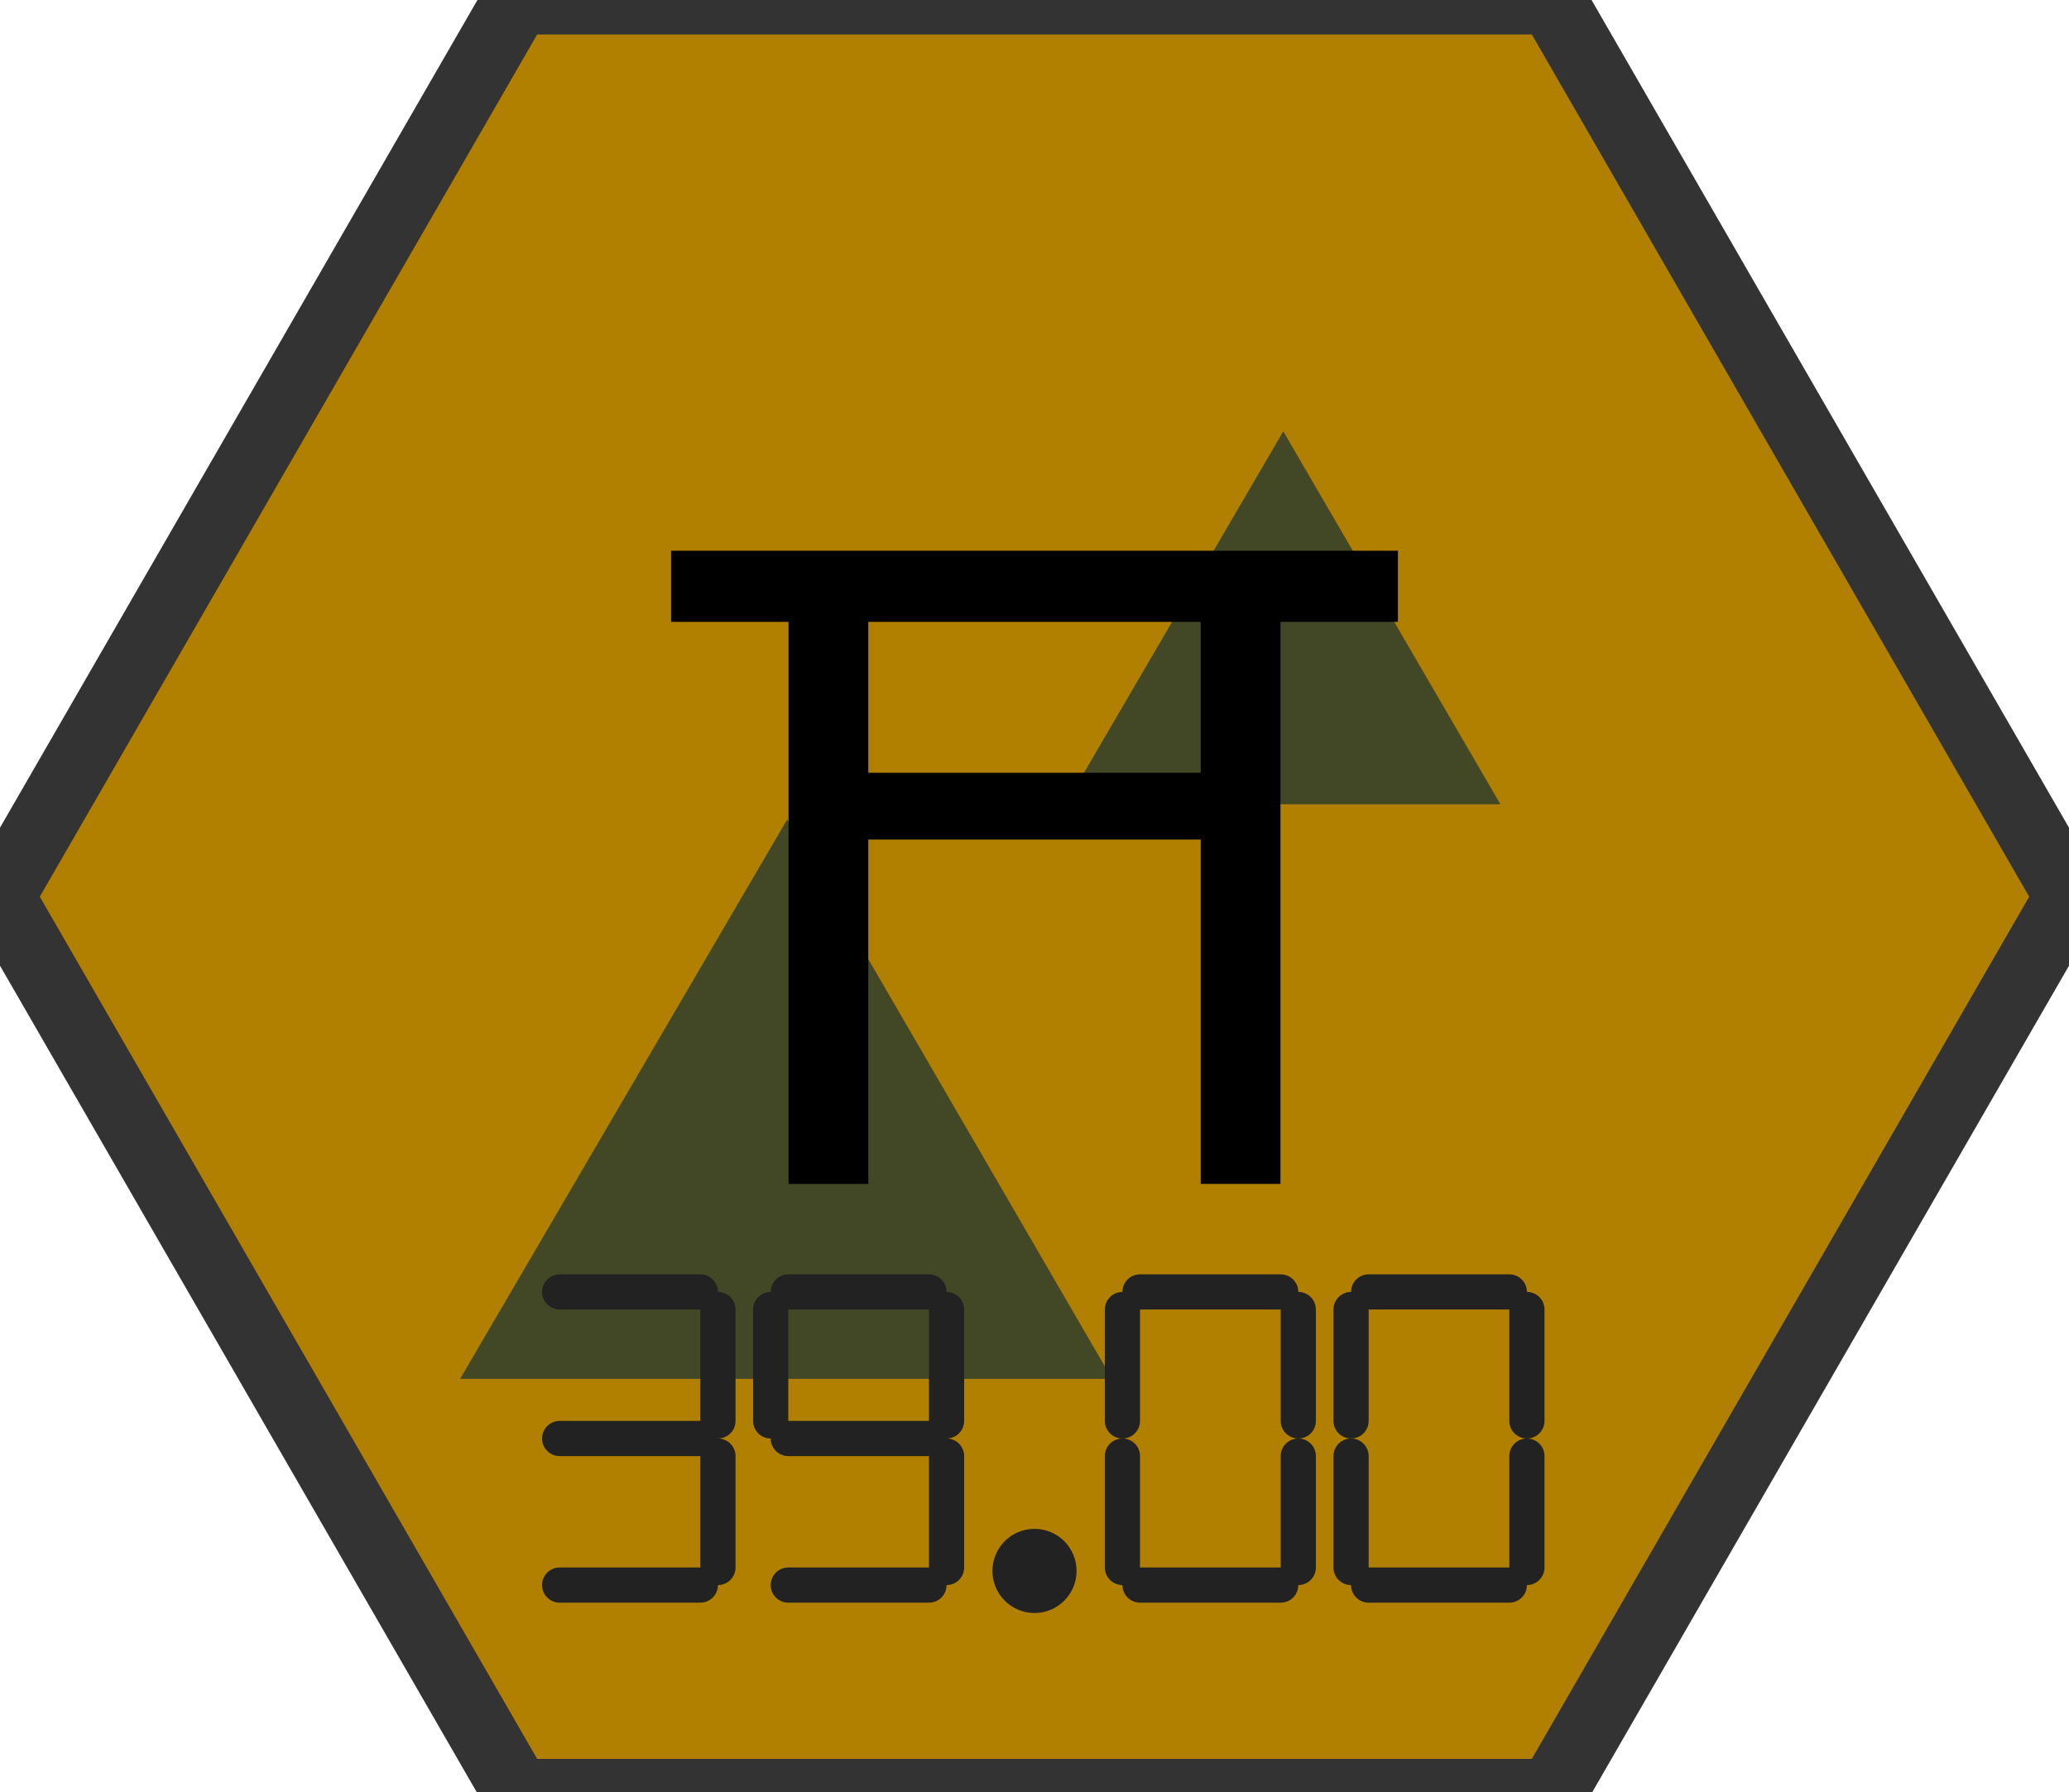
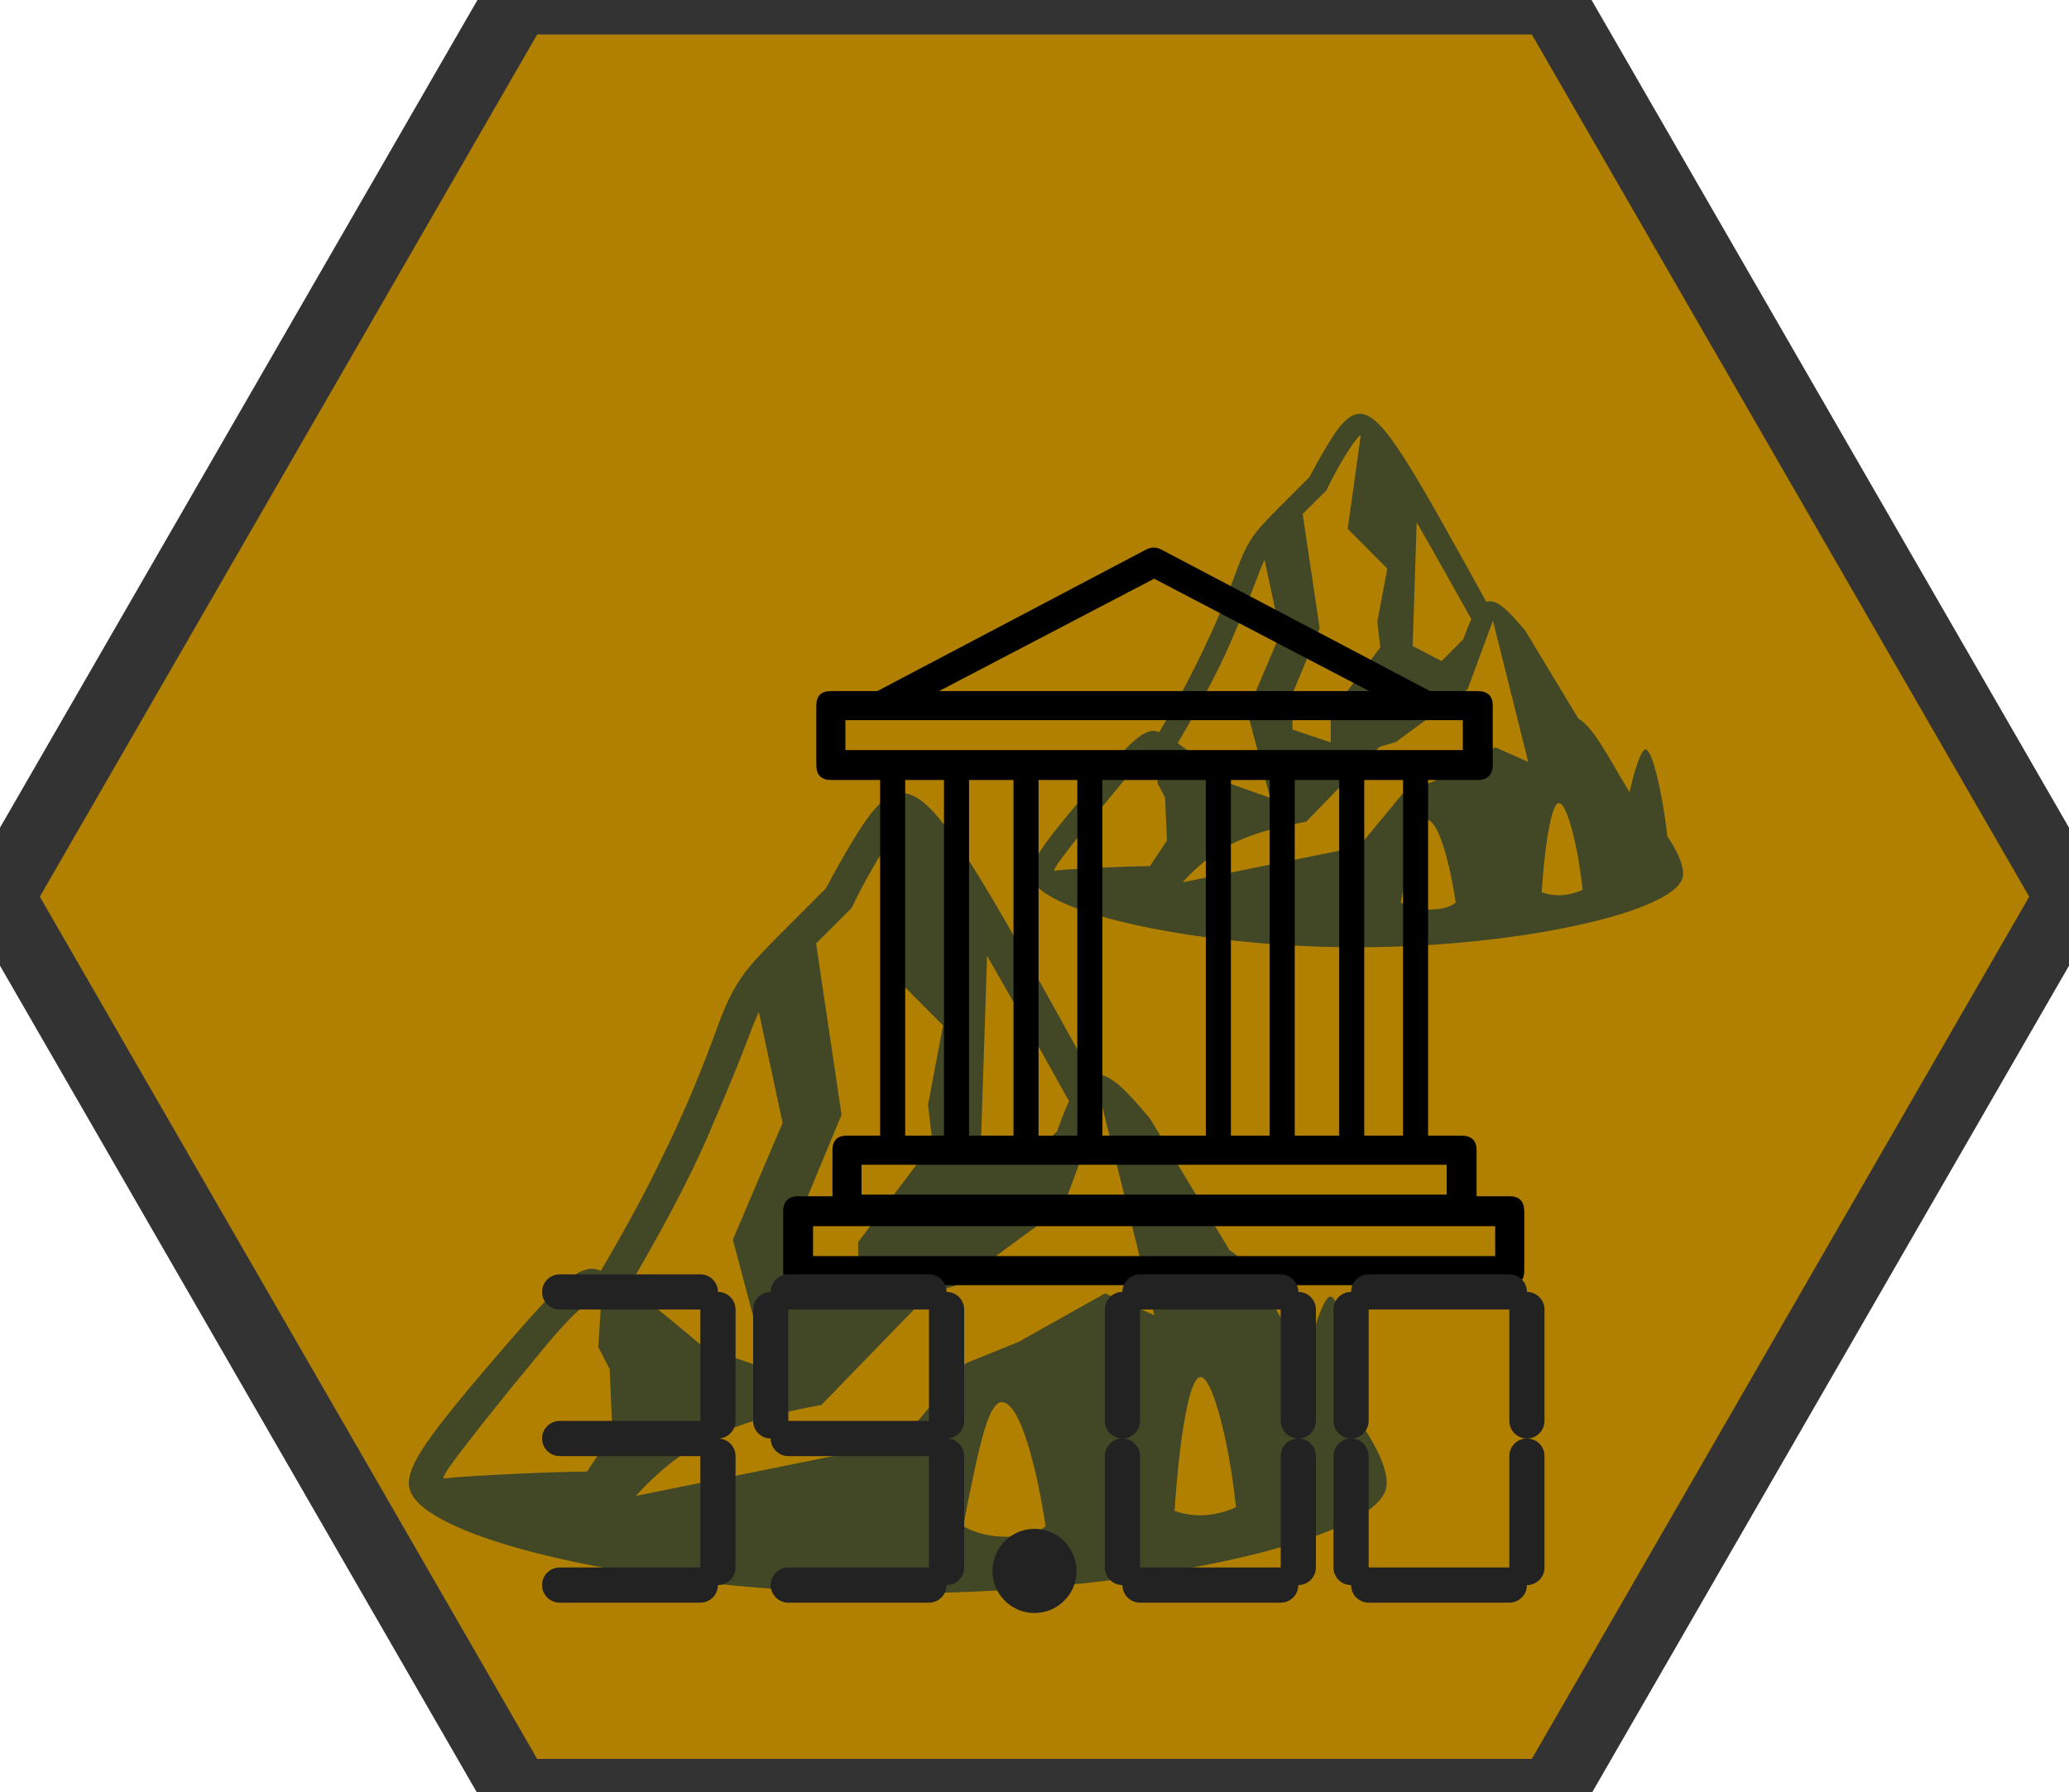
<svg xmlns="http://www.w3.org/2000/svg" xmlns:xlink="http://www.w3.org/1999/xlink" width="60.00" height="51.96" viewBox="0 0 60.00 51.96">
  <a xlink:href="/wiki/39-00/">
    <polygon points="15.0,0.0 45.0,0.0 60.0,26.0 45.0,52.0 15.0,52.0 0.0,26.0" fill="#b28000" stroke="#333333" stroke-width="2" />
-     <text x="22.8" y="33.2" text-anchor="middle" dominant-baseline="middle" font-size="24" font-family="system-ui, sans-serif" fill="#424826">⛰︎</text>
-     <text x="37.2" y="18.8" text-anchor="middle" dominant-baseline="middle" font-size="16.0" font-family="system-ui, sans-serif" fill="#424826">⛰︎</text>
-     <text x="30.0" y="26.0" text-anchor="middle" dominant-baseline="middle" font-size="24" font-family="system-ui, sans-serif" fill="#000000">⛩︎</text>
+     <g transform="translate(10.8,42.8)">
+       <path d="M15.234 3.398Q13.09 3.398 11.027 3.223Q8.965 3.047 7.16 2.736Q5.355 2.426 3.984 2.021Q2.613 1.617 1.834 1.154Q1.055 0.691 1.055 0.211Q1.055 -0.059 1.254 -0.445Q1.453 -0.832 1.928 -1.453Q2.402 -2.074 3.211 -3.023L3.422 -3.27Q4.383 -4.395 4.934 -4.986Q5.484 -5.578 5.807 -5.795Q6.129 -6.012 6.363 -6.012Q6.527 -6.012 6.785 -5.883Q7.043 -5.754 7.424 -5.484Q7.805 -5.215 8.338 -4.787Q8.871 -4.359 9.574 -3.762L12.598 -2.695L19.852 -9.996Q20.156 -10.852 20.402 -11.25Q20.648 -11.648 21.012 -11.648Q21.246 -11.648 21.562 -11.408Q21.879 -11.168 22.547 -10.371L24.855 -6.551Q25.219 -6.328 25.605 -5.777Q25.992 -5.227 26.672 -4.031Q26.965 -3.527 27.311 -2.988Q27.656 -2.449 27.926 -2.086Q28.184 -2.086 28.529 -1.676Q28.875 -1.266 29.145 -0.721Q29.414 -0.176 29.414 0.211Q29.414 0.691 28.635 1.154Q27.855 1.617 26.484 2.021Q25.113 2.426 23.309 2.736Q21.504 3.047 19.441 3.223Q17.379 3.398 15.234 3.398ZM2.051 0.07Q2.367 0.035 2.924 0.0Q3.48 -0.035 4.113 -0.064Q4.746 -0.094 5.314 -0.111Q5.883 -0.129 6.223 -0.129L6.961 -1.242L6.879 -3.105L6.551 -3.738L6.621 -4.875Q6.562 -4.934 6.486 -4.969Q6.41 -5.004 6.328 -5.004Q6.176 -5.004 5.812 -4.646Q5.449 -4.289 4.975 -3.715Q4.5 -3.141 3.973 -2.496Q3.199 -1.535 2.795 -1.014Q2.391 -0.492 2.232 -0.264Q2.074 -0.035 2.051 0.07ZM18.387 1.758Q19.16 1.758 19.523 1.453Q19.266 -0.199 18.926 -1.172Q18.586 -2.145 18.246 -2.145Q18.094 -2.145 17.936 -1.834Q17.777 -1.523 17.59 -0.738Q17.402 0.047 17.133 1.453Q17.672 1.758 18.387 1.758ZM7.641 0.574 15.305 -0.973 17.203 -3.27 18.738 -3.891 21.246 -5.297 22.676 -4.664 21.141 -10.805 20.039 -7.816 16.91 -5.52 16.289 -5.344Q16.207 -5.32 16.025 -5.145Q15.844 -4.969 15.293 -4.406L13.02 -2.062Q11.707 -1.828 10.752 -1.5Q9.797 -1.172 9.059 -0.674Q8.32 -0.176 7.641 0.574ZM24.0 1.137Q24.516 1.137 25.043 0.902Q24.926 -0.176 24.744 -1.025Q24.562 -1.875 24.369 -2.373Q24.176 -2.871 24.012 -2.871Q23.789 -2.871 23.584 -1.805Q23.379 -0.738 23.262 1.008Q23.625 1.137 24.0 1.137ZM12.738 -2.531 11.59 -2.566 10.453 -6.855 11.895 -10.242 10.98 -14.508 12.785 -15.984 13.605 -10.477 12.422 -7.629V-6.07L14.086 -5.508V-6.785L16.242 -9.645L16.113 -10.77L16.547 -13.066L14.824 -14.801L15.469 -19.418L17.859 -16.137L17.648 -9.703L19.336 -8.824ZM7.102 -4.922 6.305 -5.414Q7.477 -7.371 8.197 -8.824Q8.918 -10.277 9.34 -11.309Q9.762 -12.34 10.008 -13.031Q10.242 -13.676 10.465 -14.08Q10.688 -14.484 10.992 -14.836Q11.297 -15.188 11.766 -15.656L13.148 -17.039Q14.016 -18.656 14.473 -19.23Q14.93 -19.805 15.352 -19.805Q15.727 -19.805 16.172 -19.359Q16.617 -18.914 17.262 -17.906Q17.906 -16.898 18.855 -15.217Q19.805 -13.535 21.164 -11.062L20.344 -10.617Q19.242 -12.598 18.369 -14.133Q17.496 -15.668 16.863 -16.723Q16.23 -17.777 15.861 -18.322Q15.492 -18.867 15.398 -18.867Q15.316 -18.867 15.059 -18.504Q14.801 -18.141 14.484 -17.59Q14.168 -17.039 13.898 -16.477L12.422 -15.0Q11.941 -14.52 11.684 -14.209Q11.426 -13.898 11.262 -13.57Q11.098 -13.242 10.898 -12.703Q10.512 -11.672 9.703 -9.803Q8.895 -7.934 7.102 -4.922ZM28.793 -0.75 26.953 -2.742Q27.211 -4.008 27.428 -4.605Q27.645 -5.203 27.773 -5.203Q27.938 -5.203 28.137 -4.559Q28.336 -3.914 28.518 -2.895Q28.699 -1.875 28.793 -0.75Z" fill="#424826" />
+     </g>
+     <g transform="translate(29.2,25.2)">
+       <path d="M10.156 2.266Q8.727 2.266 7.352 2.148Q5.977 2.031 4.773 1.824Q3.57 1.617 2.656 1.348Q1.742 1.078 1.223 0.77Q0.703 0.461 0.703 0.141Q0.703 -0.039 0.836 -0.297Q0.969 -0.555 1.285 -0.969Q1.602 -1.383 2.141 -2.016L2.281 -2.18Q2.922 -2.93 3.289 -3.324Q3.656 -3.719 3.871 -3.863Q4.086 -4.008 4.242 -4.008Q4.352 -4.008 4.523 -3.922Q4.695 -3.836 4.949 -3.656Q5.203 -3.477 5.559 -3.191Q5.914 -2.906 6.383 -2.508L8.398 -1.797L13.234 -6.664Q13.438 -7.234 13.602 -7.5Q13.766 -7.766 14.008 -7.766Q14.164 -7.766 14.375 -7.605Q14.586 -7.445 15.031 -6.914L16.57 -4.367Q16.812 -4.219 17.07 -3.852Q17.328 -3.484 17.781 -2.688Q17.977 -2.352 18.207 -1.992Q18.438 -1.633 18.617 -1.391Q18.789 -1.391 19.02 -1.117Q19.25 -0.844 19.43 -0.48Q19.609 -0.117 19.609 0.141Q19.609 0.461 19.09 0.77Q18.57 1.078 17.656 1.348Q16.742 1.617 15.539 1.824Q14.336 2.031 12.961 2.148Q11.586 2.266 10.156 2.266ZM1.367 0.047Q1.578 0.023 1.949 0.0Q2.32 -0.023 2.742 -0.043Q3.164 -0.062 3.543 -0.074Q3.922 -0.086 4.148 -0.086L4.641 -0.828L4.586 -2.07L4.367 -2.492L4.414 -3.25Q4.375 -3.289 4.324 -3.312Q4.273 -3.336 4.219 -3.336Q4.117 -3.336 3.875 -3.098Q3.633 -2.859 3.316 -2.477Q3.0 -2.094 2.648 -1.664Q2.133 -1.023 1.863 -0.676Q1.594 -0.328 1.488 -0.176Q1.383 -0.023 1.367 0.047ZM12.258 1.172Q12.773 1.172 13.016 0.969Q12.844 -0.133 12.617 -0.781Q12.391 -1.43 12.164 -1.43Q12.062 -1.43 11.957 -1.223Q11.852 -1.016 11.727 -0.492Q11.602 0.031 11.422 0.969Q11.781 1.172 12.258 1.172ZM5.094 0.383 10.203 -0.648 11.469 -2.18 12.492 -2.594 14.164 -3.531 15.117 -3.109 14.094 -7.203 13.359 -5.211 11.273 -3.68 10.859 -3.562Q10.805 -3.547 10.684 -3.43Q10.562 -3.312 10.195 -2.938L8.68 -1.375Q7.805 -1.219 7.168 -1.0Q6.531 -0.781 6.039 -0.449Q5.547 -0.117 5.094 0.383ZM16.0 0.758Q16.344 0.758 16.695 0.602Q16.617 -0.117 16.496 -0.684Q16.375 -1.25 16.246 -1.582Q16.117 -1.914 16.008 -1.914Q15.859 -1.914 15.723 -1.203Q15.586 -0.492 15.508 0.672Q15.75 0.758 16.0 0.758ZM8.492 -1.688 7.727 -1.711 6.969 -4.57 7.93 -6.828 7.32 -9.672 8.523 -10.656 9.07 -6.984 8.281 -5.086V-4.047L9.391 -3.672V-4.523L10.828 -6.43L10.742 -7.18L11.031 -8.711L9.883 -9.867L10.312 -12.945L11.906 -10.758L11.766 -6.469L12.891 -5.883ZM4.734 -3.281 4.203 -3.609Q4.984 -4.914 5.465 -5.883Q5.945 -6.852 6.227 -7.539Q6.508 -8.227 6.672 -8.688Q6.828 -9.117 6.977 -9.387Q7.125 -9.656 7.328 -9.891Q7.531 -10.125 7.844 -10.438L8.766 -11.359Q9.344 -12.438 9.648 -12.82Q9.953 -13.203 10.234 -13.203Q10.484 -13.203 10.781 -12.906Q11.078 -12.609 11.508 -11.938Q11.938 -11.266 12.57 -10.145Q13.203 -9.023 14.109 -7.375L13.562 -7.078Q12.828 -8.398 12.246 -9.422Q11.664 -10.445 11.242 -11.148Q10.82 -11.852 10.574 -12.215Q10.328 -12.578 10.266 -12.578Q10.211 -12.578 10.039 -12.336Q9.867 -12.094 9.656 -11.727Q9.445 -11.359 9.266 -10.984L8.281 -10.0Q7.961 -9.68 7.789 -9.473Q7.617 -9.266 7.508 -9.047Q7.398 -8.828 7.266 -8.469Q7.008 -7.781 6.469 -6.535Q5.93 -5.289 4.734 -3.281ZM19.195 -0.5 17.969 -1.828Q18.141 -2.672 18.285 -3.07Q18.43 -3.469 18.516 -3.469Q18.625 -3.469 18.758 -3.039Q18.891 -2.609 19.012 -1.93Q19.133 -1.25 19.195 -0.5Z" fill="#424826" />
+     </g>
+     <g transform="translate(18.0,35.6)">
+       <path d="M4.711 1.242Q4.711 1.664 5.156 1.664H25.781Q26.203 1.664 26.203 1.242V-0.469Q26.203 -0.914 25.781 -0.914H5.156Q4.711 -0.914 4.711 -0.469ZM5.578 -0.047H25.359V0.82H5.578ZM5.672 -13.43Q5.672 -12.984 6.094 -12.984H24.844Q25.289 -12.984 25.289 -13.43V-15.141Q25.289 -15.562 24.844 -15.562H6.094Q5.672 -15.562 5.672 -15.141ZM6.516 -14.719H24.422V-13.852H6.516ZM6.141 -0.539Q6.141 -0.117 6.562 -0.117H24.375Q24.82 -0.117 24.82 -0.539V-2.25Q24.82 -2.672 24.375 -2.672H6.562Q6.141 -2.672 6.141 -2.25ZM6.984 -1.828H23.953V-0.961H6.984ZM7.523 -2.18Q7.523 -1.828 7.875 -1.828H9.727Q10.102 -1.828 10.102 -2.18V-13.477Q10.102 -13.852 9.727 -13.852H7.875Q7.523 -13.852 7.523 -13.477ZM8.25 -13.125H9.375V-2.555H8.25ZM11.391 -2.18Q11.391 -1.828 11.742 -1.828H13.594Q13.969 -1.828 13.969 -2.18V-13.477Q13.969 -13.852 13.594 -13.852H11.742Q11.391 -13.852 11.391 -13.477ZM12.117 -13.125H13.242V-2.555H12.117ZM20.836 -2.18Q20.836 -1.828 21.188 -1.828H23.039Q23.414 -1.828 23.414 -2.18V-13.477Q23.414 -13.852 23.039 -13.852H21.188Q20.836 -13.852 20.836 -13.477ZM21.562 -13.125H22.688V-2.555H21.562ZM15.234 -19.664 7.266 -15.469Q6.891 -15.281 7.102 -14.906Q7.242 -14.719 7.5 -14.719H23.438Q23.883 -14.719 23.883 -15.117Q23.883 -15.352 23.648 -15.469L15.68 -19.664Q15.469 -19.781 15.234 -19.664ZM15.469 -18.82 21.75 -15.539H9.188ZM16.969 -2.18Q16.969 -1.828 17.32 -1.828H19.172Q19.547 -1.828 19.547 -2.18V-13.477Q19.547 -13.852 19.172 -13.852H17.32Q16.969 -13.852 16.969 -13.477ZM17.695 -13.125H18.82V-2.555H17.695Z" fill="#000000" />
+     </g>
    <g fill="none" stroke="#222222" stroke-width="1.02" stroke-linecap="round" stroke-linejoin="round">
      <path d="M 16.23 37.46 L 20.31 37.46" />
      <path d="M 20.82 37.97 L 20.82 41.20" />
      <path d="M 16.23 41.71 L 20.31 41.71" />
      <path d="M 20.82 42.22 L 20.82 45.45" />
      <path d="M 16.23 45.96 L 20.31 45.96" />
      <path d="M 22.86 37.46 L 26.94 37.46" />
      <path d="M 27.45 37.97 L 27.45 41.20" />
      <path d="M 22.35 37.97 L 22.35 41.20" />
      <path d="M 22.86 41.71 L 26.94 41.71" />
      <path d="M 27.45 42.22 L 27.45 45.45" />
      <path d="M 22.86 45.96 L 26.94 45.96" />
      <circle cx="30.00" cy="45.55" r="0.71" fill="#222222" />
      <path d="M 33.06 37.46 L 37.14 37.46" />
      <path d="M 37.65 37.97 L 37.65 41.20" />
      <path d="M 37.65 42.22 L 37.65 45.45" />
      <path d="M 32.55 42.22 L 32.55 45.45" />
      <path d="M 33.06 45.96 L 37.14 45.96" />
      <path d="M 32.55 37.97 L 32.55 41.20" />
      <path d="M 39.69 37.46 L 43.77 37.46" />
      <path d="M 44.28 37.97 L 44.28 41.20" />
      <path d="M 44.28 42.22 L 44.28 45.45" />
      <path d="M 39.18 42.22 L 39.18 45.45" />
      <path d="M 39.69 45.96 L 43.77 45.96" />
      <path d="M 39.18 37.97 L 39.18 41.20" />
    </g>
  </a>
</svg>
